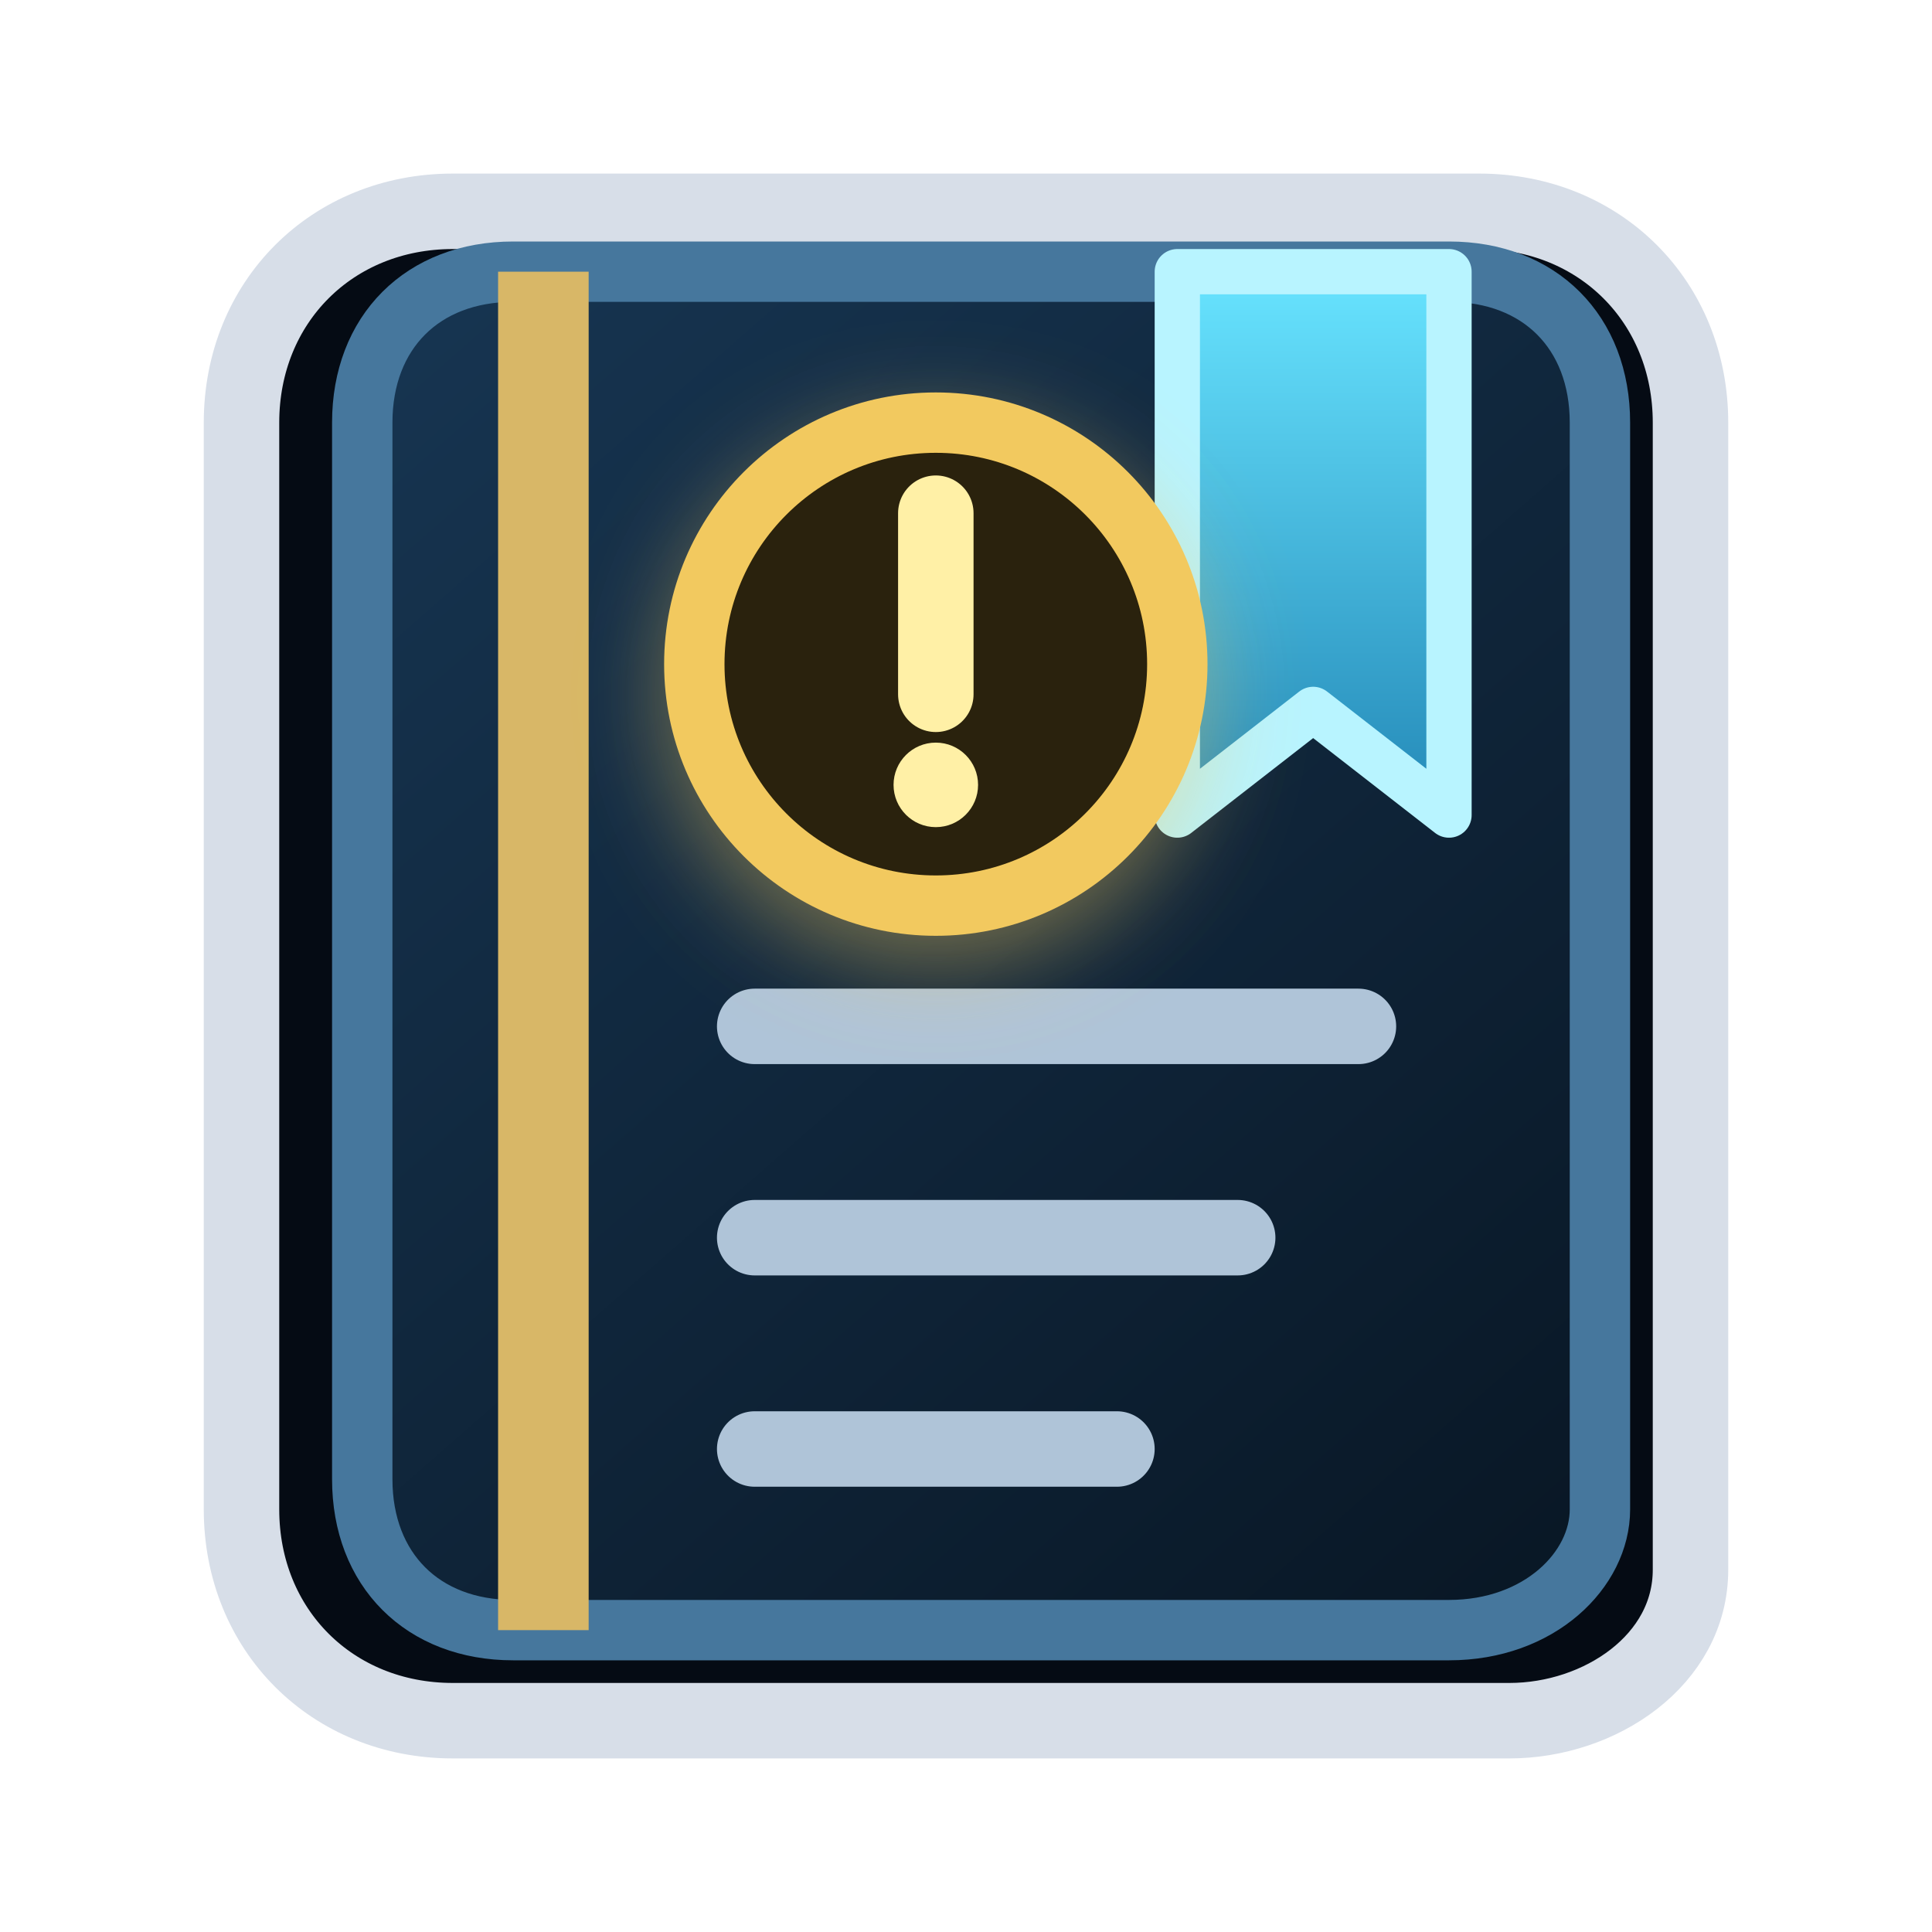
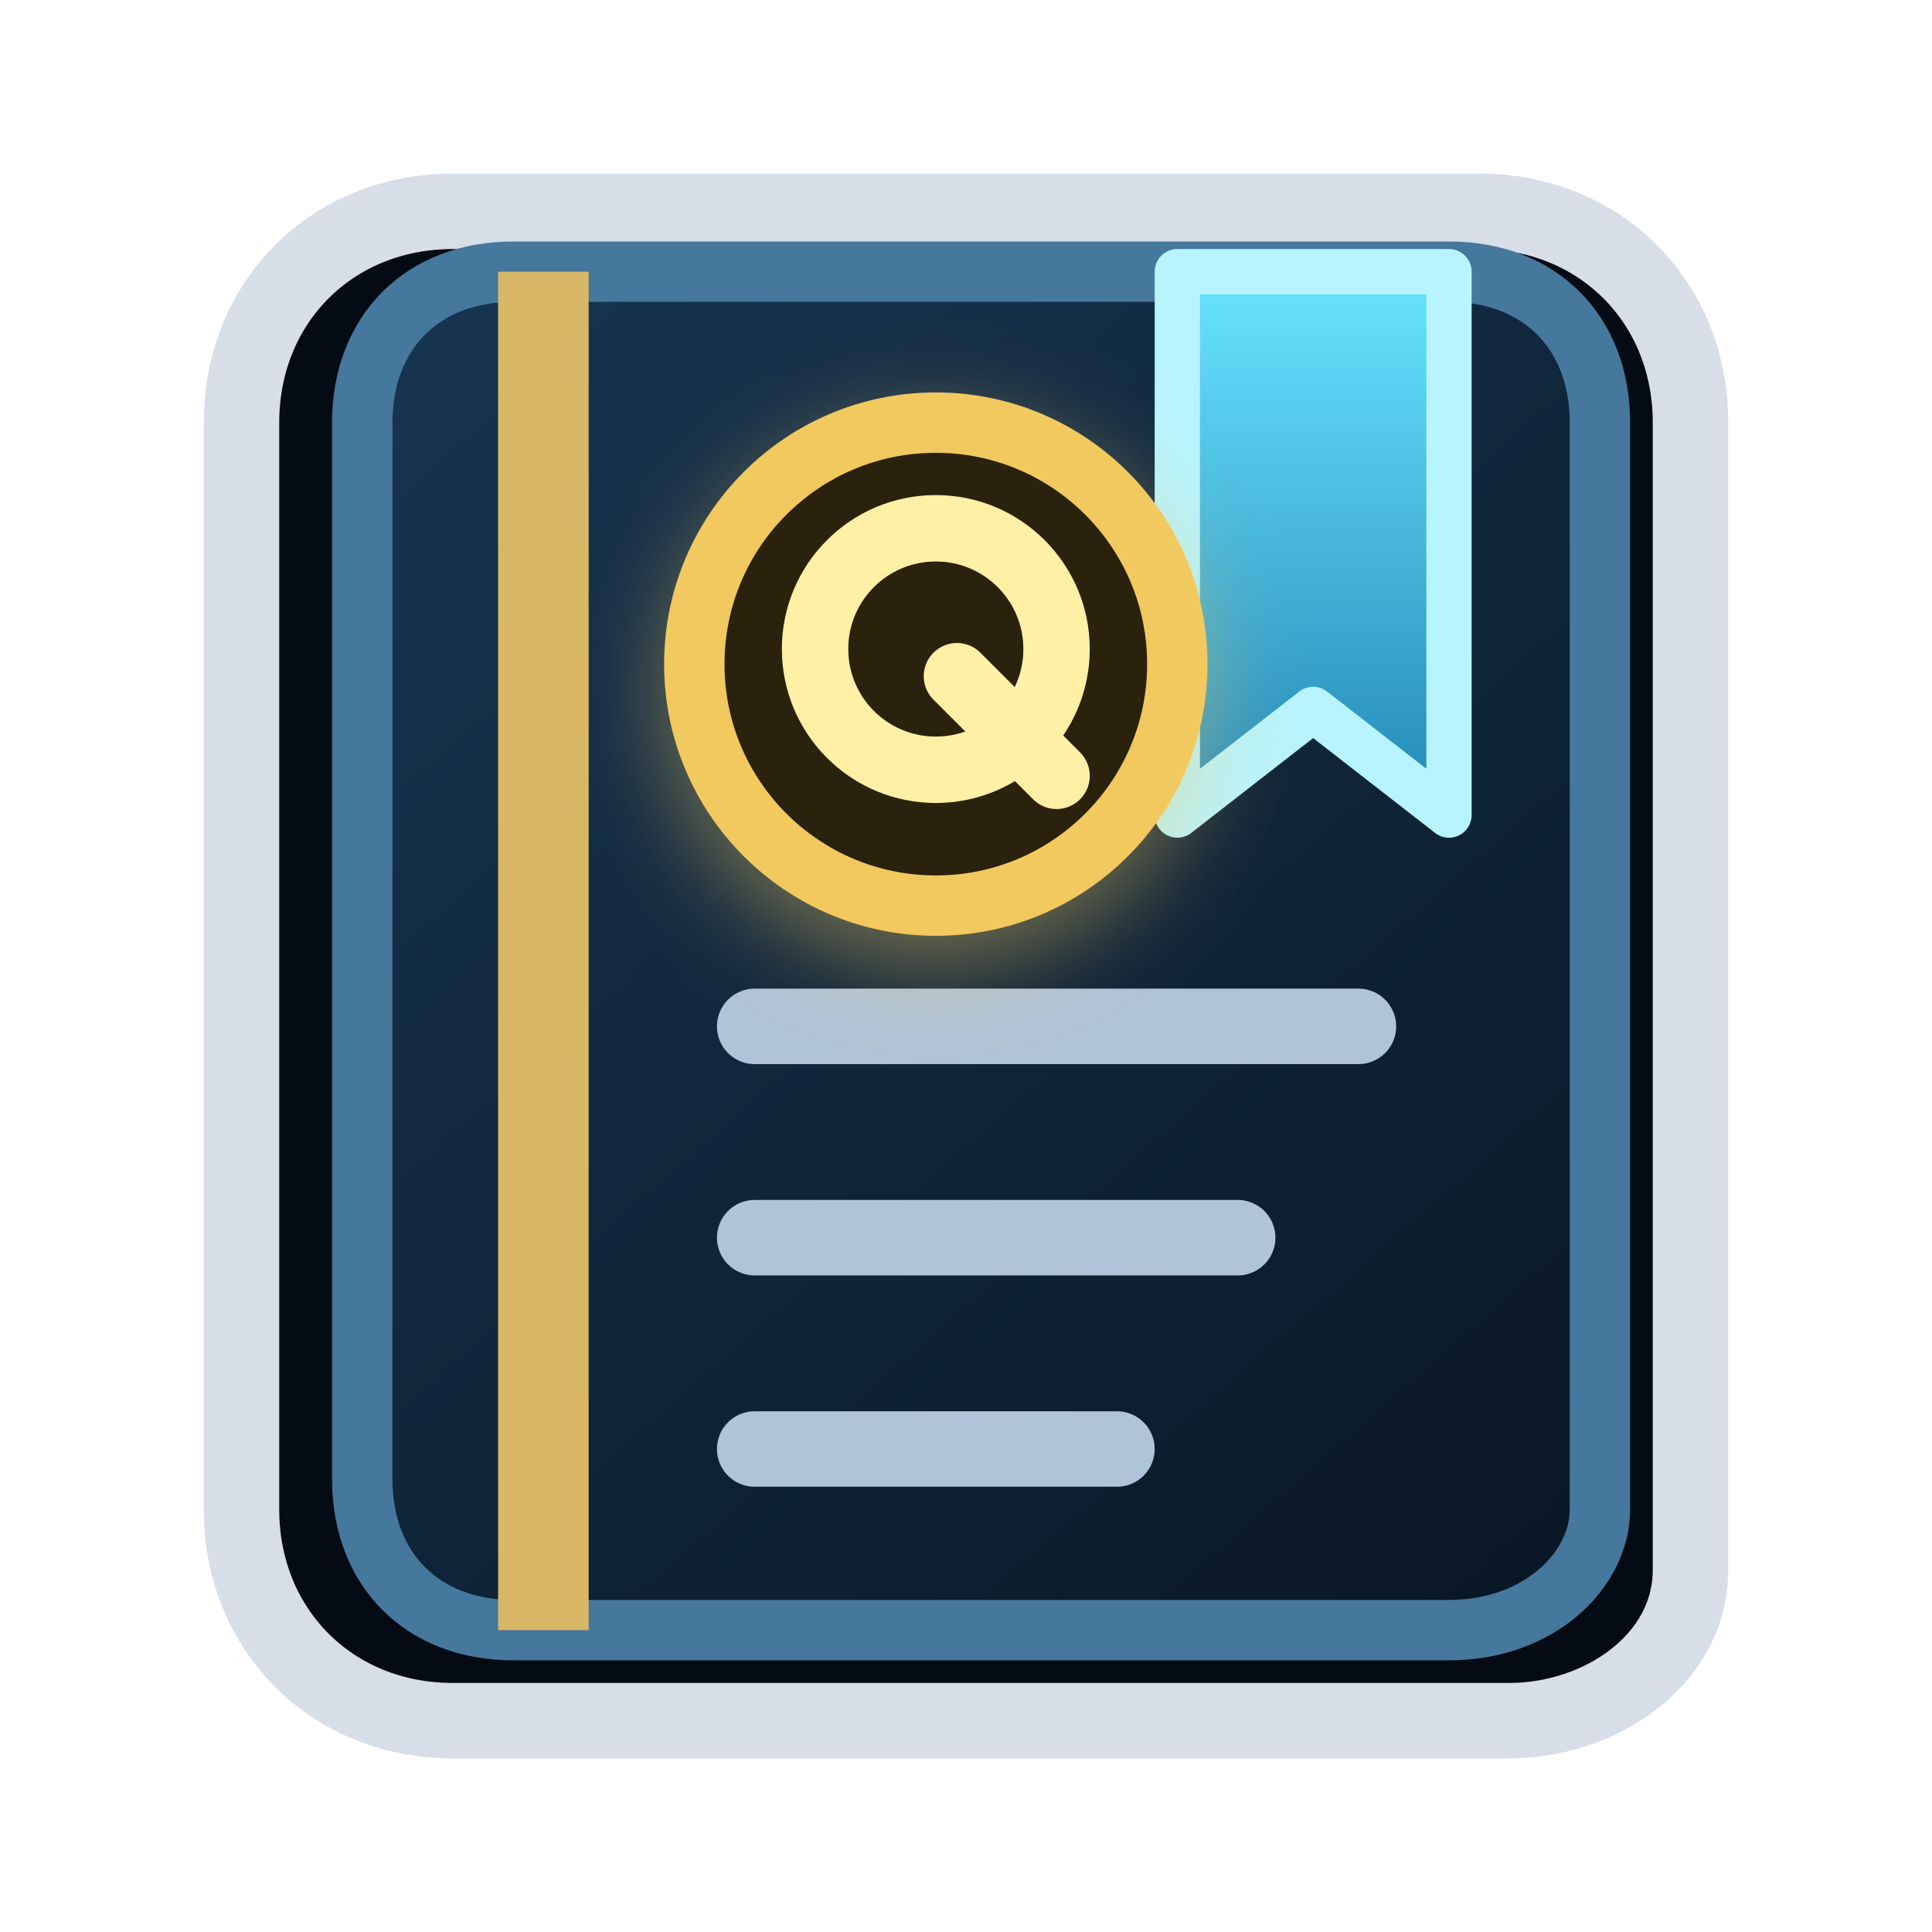
<svg xmlns="http://www.w3.org/2000/svg" width="64" height="64" viewBox="0 0 64 64" fill="none">
  <defs>
    <linearGradient id="cover" x1="12" y1="8" x2="54" y2="56" gradientUnits="userSpaceOnUse">
      <stop stop-color="#173653" />
      <stop offset="1" stop-color="#081522" />
    </linearGradient>
    <linearGradient id="bookmark" x1="0" y1="0" x2="0" y2="1">
      <stop stop-color="#68E4FF" />
      <stop offset="1" stop-color="#2388B7" />
    </linearGradient>
    <filter id="glow" x="-40%" y="-40%" width="180%" height="180%">
      <feDropShadow dx="0" dy="1" stdDeviation="1.6" flood-color="#F2C95E" flood-opacity="0.45" />
    </filter>
  </defs>
  <path d="M15 7h34c4 0 7 3 7 7v38c0 3-3 5-6 5H15c-4 0-7-3-7-7V14c0-4 3-7 7-7Z" fill="#050B14" stroke="#D7DEE8" stroke-width="2.5" />
  <path d="M17 9h31c3 0 5 2 5 5v36c0 2-2 4-5 4H17c-3 0-5-2-5-5V14c0-3 2-5 5-5Z" fill="url(#cover)" stroke="#46779D" stroke-width="2" />
  <path d="M18 9v45" stroke="#D8B767" stroke-width="3" />
  <path d="M39 9h9v18l-4.5-3.5L39 27V9Z" fill="url(#bookmark)" stroke="#B8F4FF" stroke-width="1.5" stroke-linejoin="round" />
  <path d="M25 34h20M25 41h16M25 48h12" stroke="#AFC4D8" stroke-width="2.5" stroke-linecap="round" />
  <g filter="url(#glow)">
    <circle cx="31" cy="22" r="8" fill="#2A210A" stroke="#F2C95E" stroke-width="2" />
-     <path d="M31 17v6" stroke="#FFF0A6" stroke-width="2.5" stroke-linecap="round" />
-     <circle cx="31" cy="26" r="1.4" fill="#FFF0A6" />
+     <circle cx="31" cy="21.5" r="4" fill="none" stroke="#FFF0A6" stroke-width="2.2" />
+     <path d="m31.7 22.4 3.3 3.3" stroke="#FFF0A6" stroke-width="2.2" stroke-linecap="round" />
  </g>
</svg>
